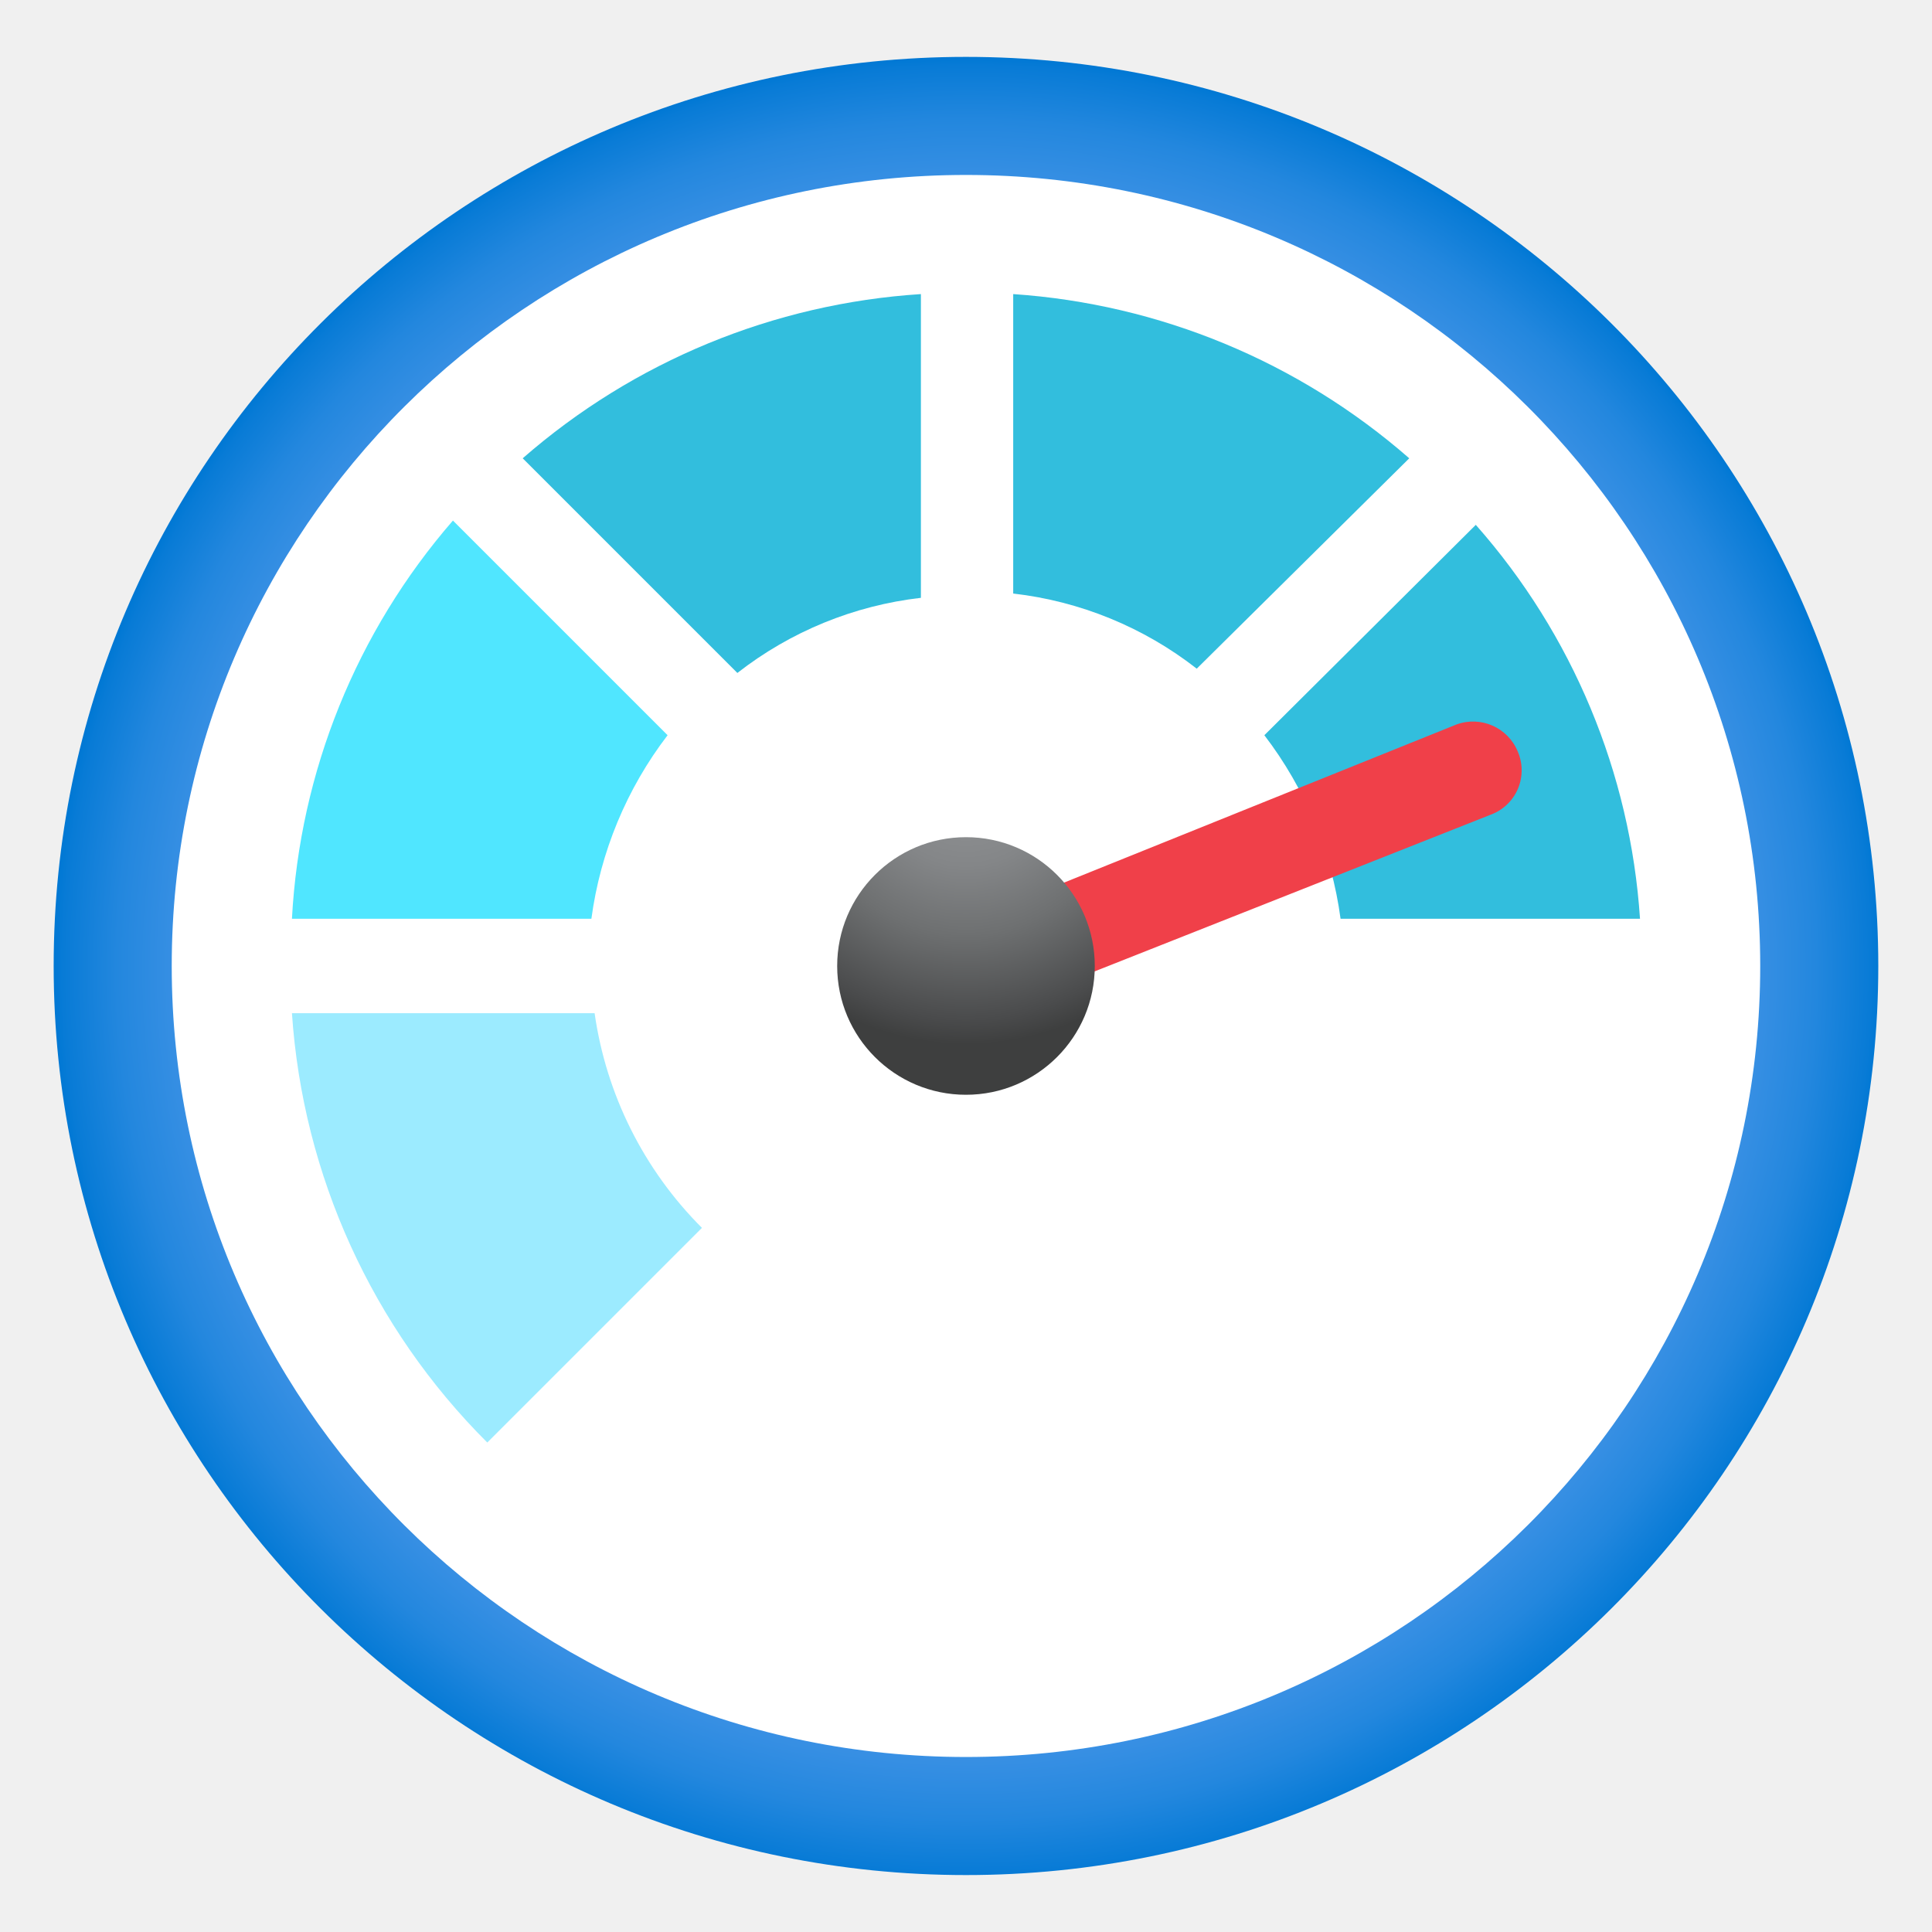
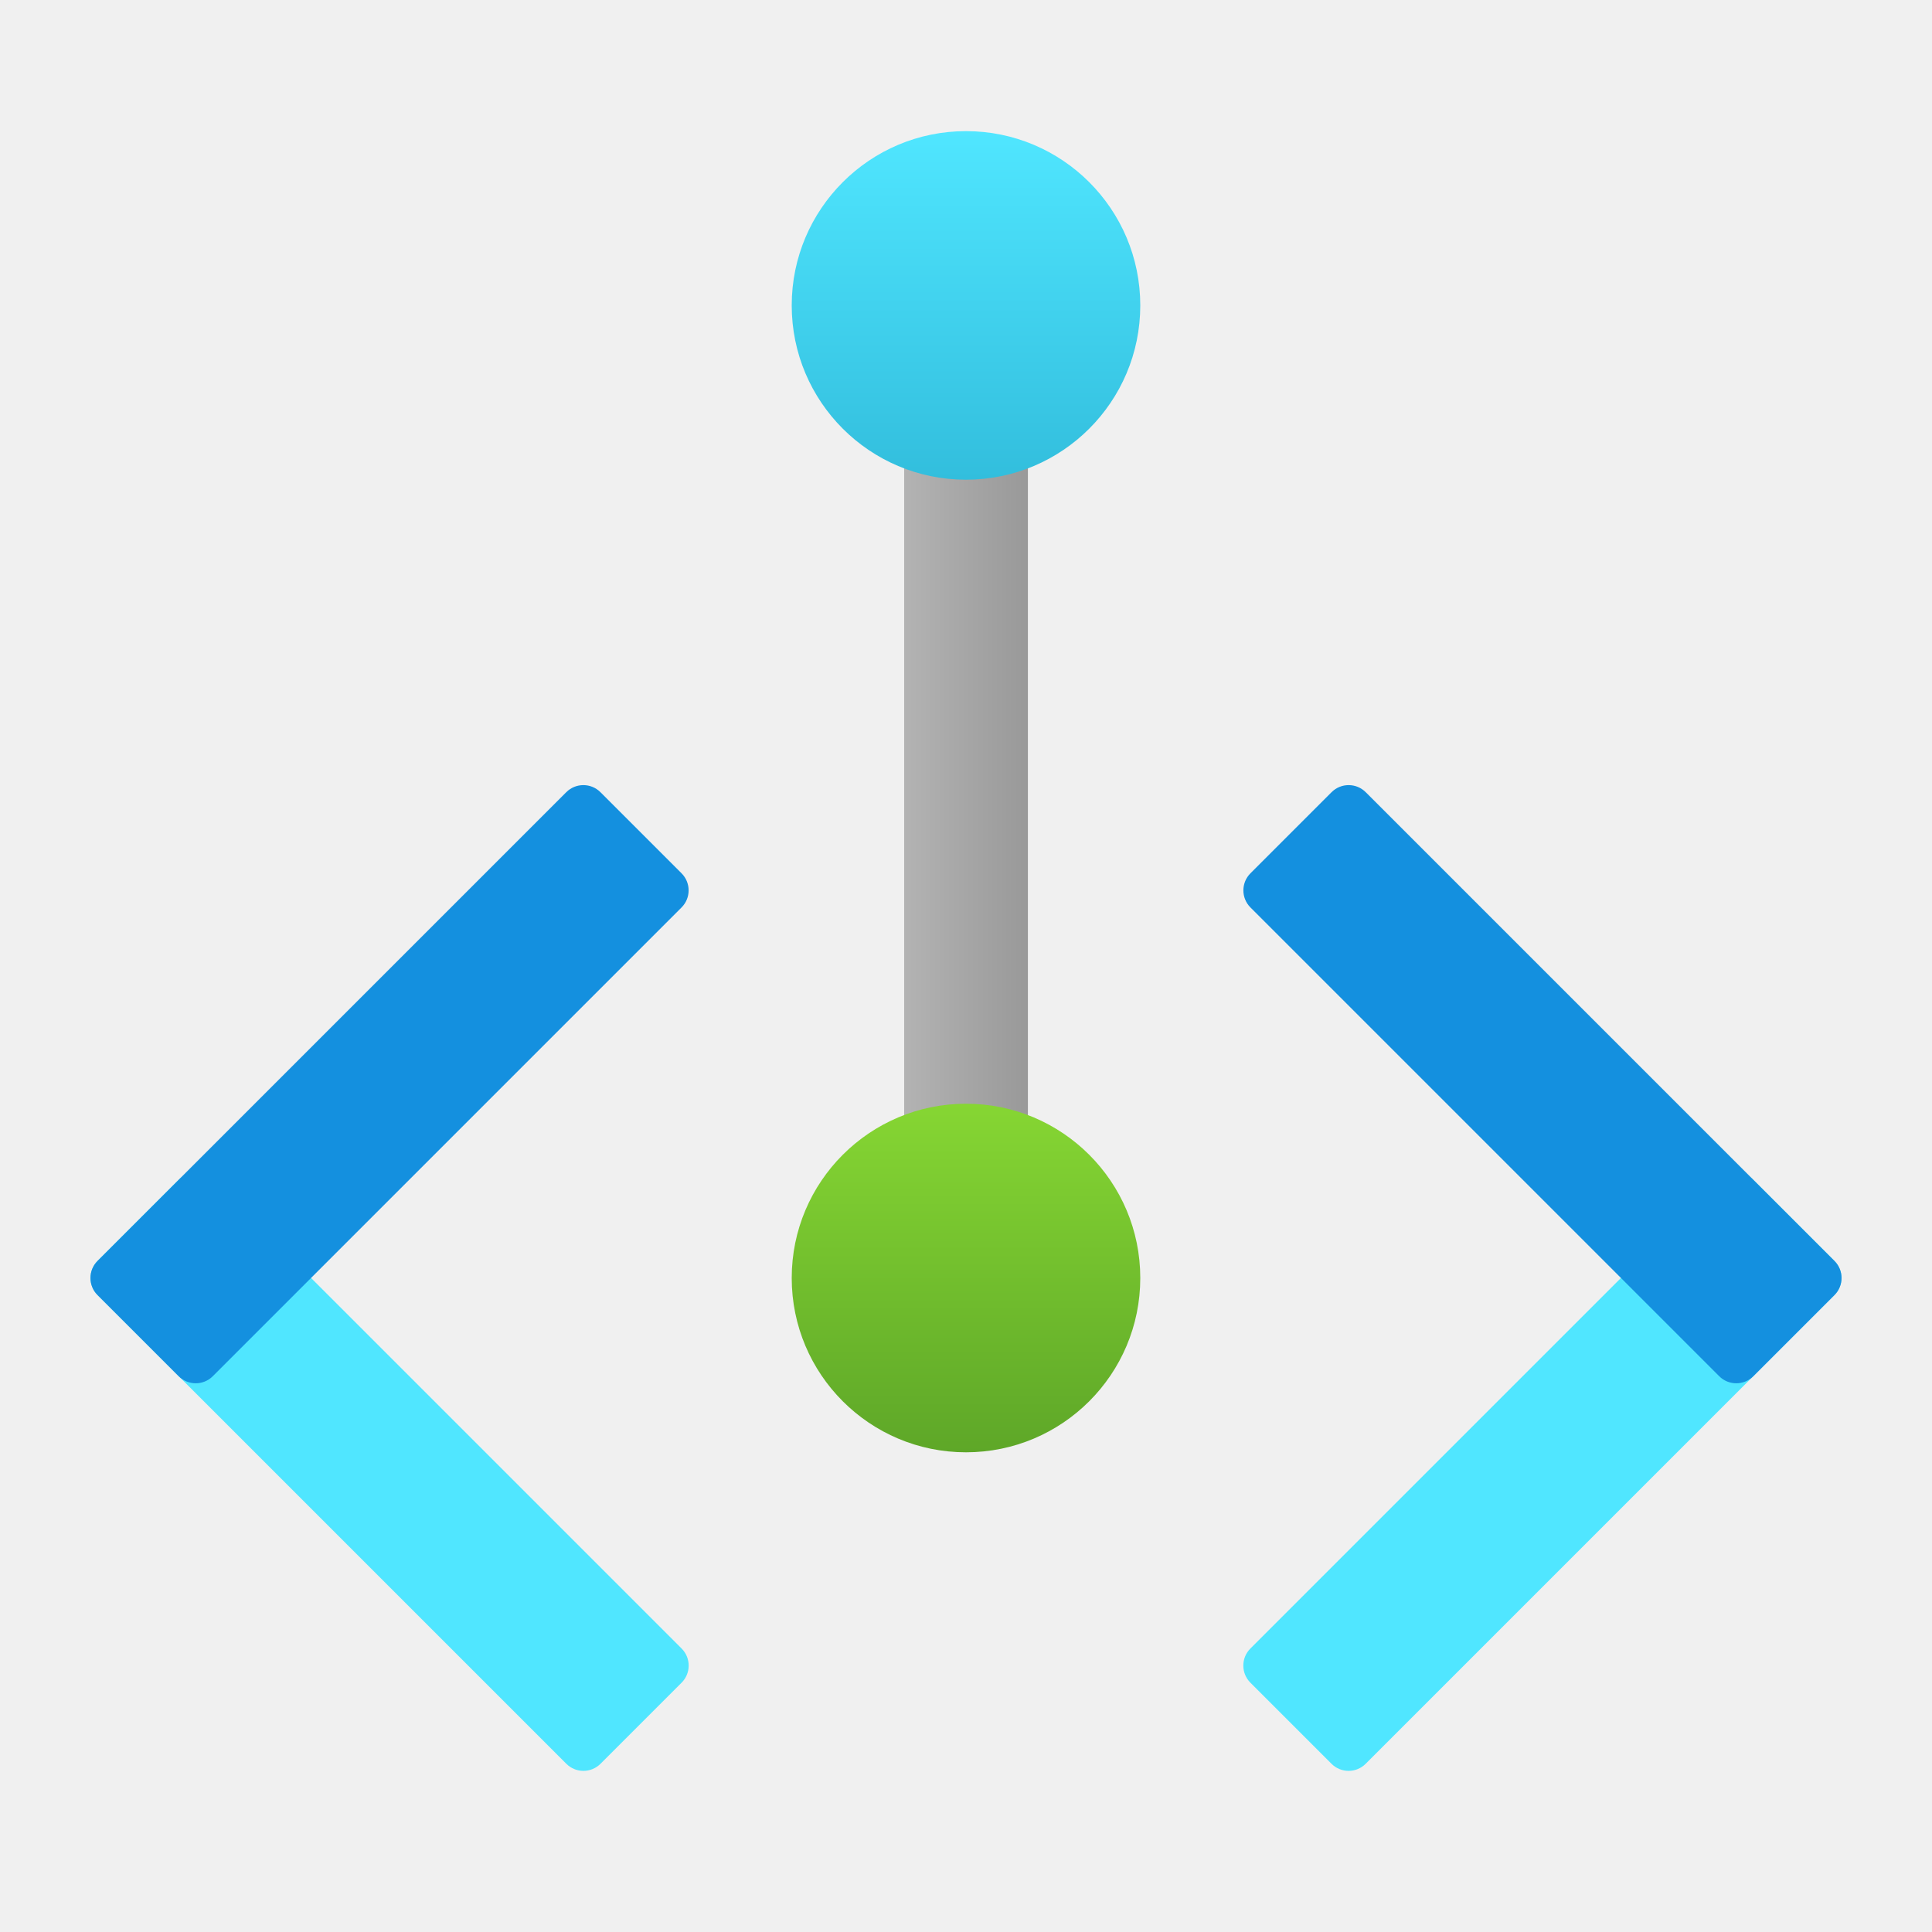
<svg xmlns="http://www.w3.org/2000/svg" viewBox="0 0 24 24" width="24" height="24">
-   <g transform="translate(0 0) scale(1.3333)" fill="#000" stroke="none" stroke-width="1">
-     <defs>
-       <radialGradient id="azure-monitor-data-collection-endpoint-0" cx="5.72" cy="7.45" r="8.42" gradientTransform="translate(3.23 1.51) scale(1.01 1.01)" gradientUnits="userSpaceOnUse">
-         <stop offset="0.18" stop-color="#5ea0ef" />
-         <stop offset="0.56" stop-color="#5c9fee" />
-         <stop offset="0.69" stop-color="#559ced" />
-         <stop offset="0.78" stop-color="#4a97e9" />
-         <stop offset="0.86" stop-color="#3990e4" />
-         <stop offset="0.93" stop-color="#2387de" />
-         <stop offset="0.99" stop-color="#087bd6" />
-         <stop offset="1" stop-color="#0078d4" />
-       </radialGradient>
-       <radialGradient id="azure-monitor-data-collection-endpoint-1" cx="28.18" cy="202.29" r="2.7" gradientTransform="translate(-17.77 -185.01) scale(0.95)" gradientUnits="userSpaceOnUse">
-         <stop offset="0.19" stop-color="#8c8e90" />
-         <stop offset="0.35" stop-color="#848688" />
-         <stop offset="0.6" stop-color="#6e7071" />
-         <stop offset="0.91" stop-color="#4a4b4c" />
-         <stop offset="1" stop-color="#3e3f3f" />
-       </radialGradient>
-     </defs>
-     <ellipse cx="9" cy="9" rx="8.5" ry="8.47" fill="url(#azure-monitor-data-collection-endpoint-0)" />
-     <ellipse cx="9" cy="9" rx="7.4" ry="7.37" fill="#fff" />
-     <path d="M2.72 9.44a6.24 6.24 0 0 0 1.82 4l2-2a3.53 3.53 0 0 1-1-2Z" fill="#9cebff" />
-     <path d="M13.13 4.27A6.25 6.25 0 0 0 9.44 2.74V5.53a3.41 3.41 0 0 1 1.71.7Z" fill="#32bedd" />
-     <path d="M4.87 4.27l2 2a3.41 3.41 0 0 1 1.71-.7V2.74A6.25 6.25 0 0 0 4.87 4.27Z" fill="#32bedd" />
-     <path d="M11.78 6.85a3.6 3.6 0 0 1 .71 1.71h2.79a6.16 6.16 0 0 0-1.53-3.67Z" fill="#32bedd" />
-     <path d="M6.22 6.85l-2-2A6.16 6.16 0 0 0 2.72 8.56H5.51A3.6 3.6 0 0 1 6.22 6.85Z" fill="#50e6ff" />
-     <path d="M14.14 7a.45.45 0 0 0-.57-.25L9.45 8.41l.32.81 4.12-1.63A.44.44 0 0 0 14.14 7Z" fill="#f04049" />
-     <ellipse cx="9" cy="9" rx="1.2" ry="1.2" fill="url(#azure-monitor-data-collection-endpoint-1)" />
+   <defs>
+     <linearGradient id="azure-monitor-data-collection-endpoint-0" x1="12" y1="1.629" x2="12" y2="5.959" gradientUnits="userSpaceOnUse">
+       <stop offset="0" stop-color="#50e6ff" />
+       <stop offset="1" stop-color="#32bedd" />
+     </linearGradient>
+     <linearGradient id="azure-monitor-data-collection-endpoint-1" x1="11.232" y1="0" x2="12.768" y2="0" gradientUnits="userSpaceOnUse">
+       <stop offset="0" stop-color="#b3b3b3" />
+       <stop offset="1" stop-color="#999999" />
+     </linearGradient>
+     <linearGradient id="azure-monitor-data-collection-endpoint-2" x1="12" y1="13.711" x2="12" y2="18.041" gradientUnits="userSpaceOnUse">
+       <stop offset="0" stop-color="#86d633" />
+       <stop offset="1" stop-color="#5ea728" />
+     </linearGradient>
+   </defs>
+   <g fill="#000" stroke="none" stroke-width="1">
+     <rect x="1.419" y="14.863" width="8.835" height="2.025" rx="0.3" transform="rotate(45 2.432 15.876)" fill="#50e6ff" />
+     <rect x="1.419" y="14.863" width="8.835" height="2.025" rx="0.3" transform="rotate(-45 2.432 15.876)" fill="#1490df" />
+     <rect x="13.746" y="14.863" width="8.835" height="2.025" rx="0.3" transform="rotate(-45 21.568 15.876)" fill="#50e6ff" />
+     <rect x="13.746" y="14.863" width="8.835" height="2.025" rx="0.3" transform="rotate(45 21.568 15.876)" fill="#1490df" />
+     <rect x="11.232" y="5.051" width="1.537" height="9.778" fill="url(#azure-monitor-data-collection-endpoint-1)" />
+     <circle cx="12" cy="3.794" r="2.165" fill="url(#azure-monitor-data-collection-endpoint-0)" />
+     <circle cx="12" cy="15.876" r="2.165" fill="url(#azure-monitor-data-collection-endpoint-2)" />
  </g>
</svg>
